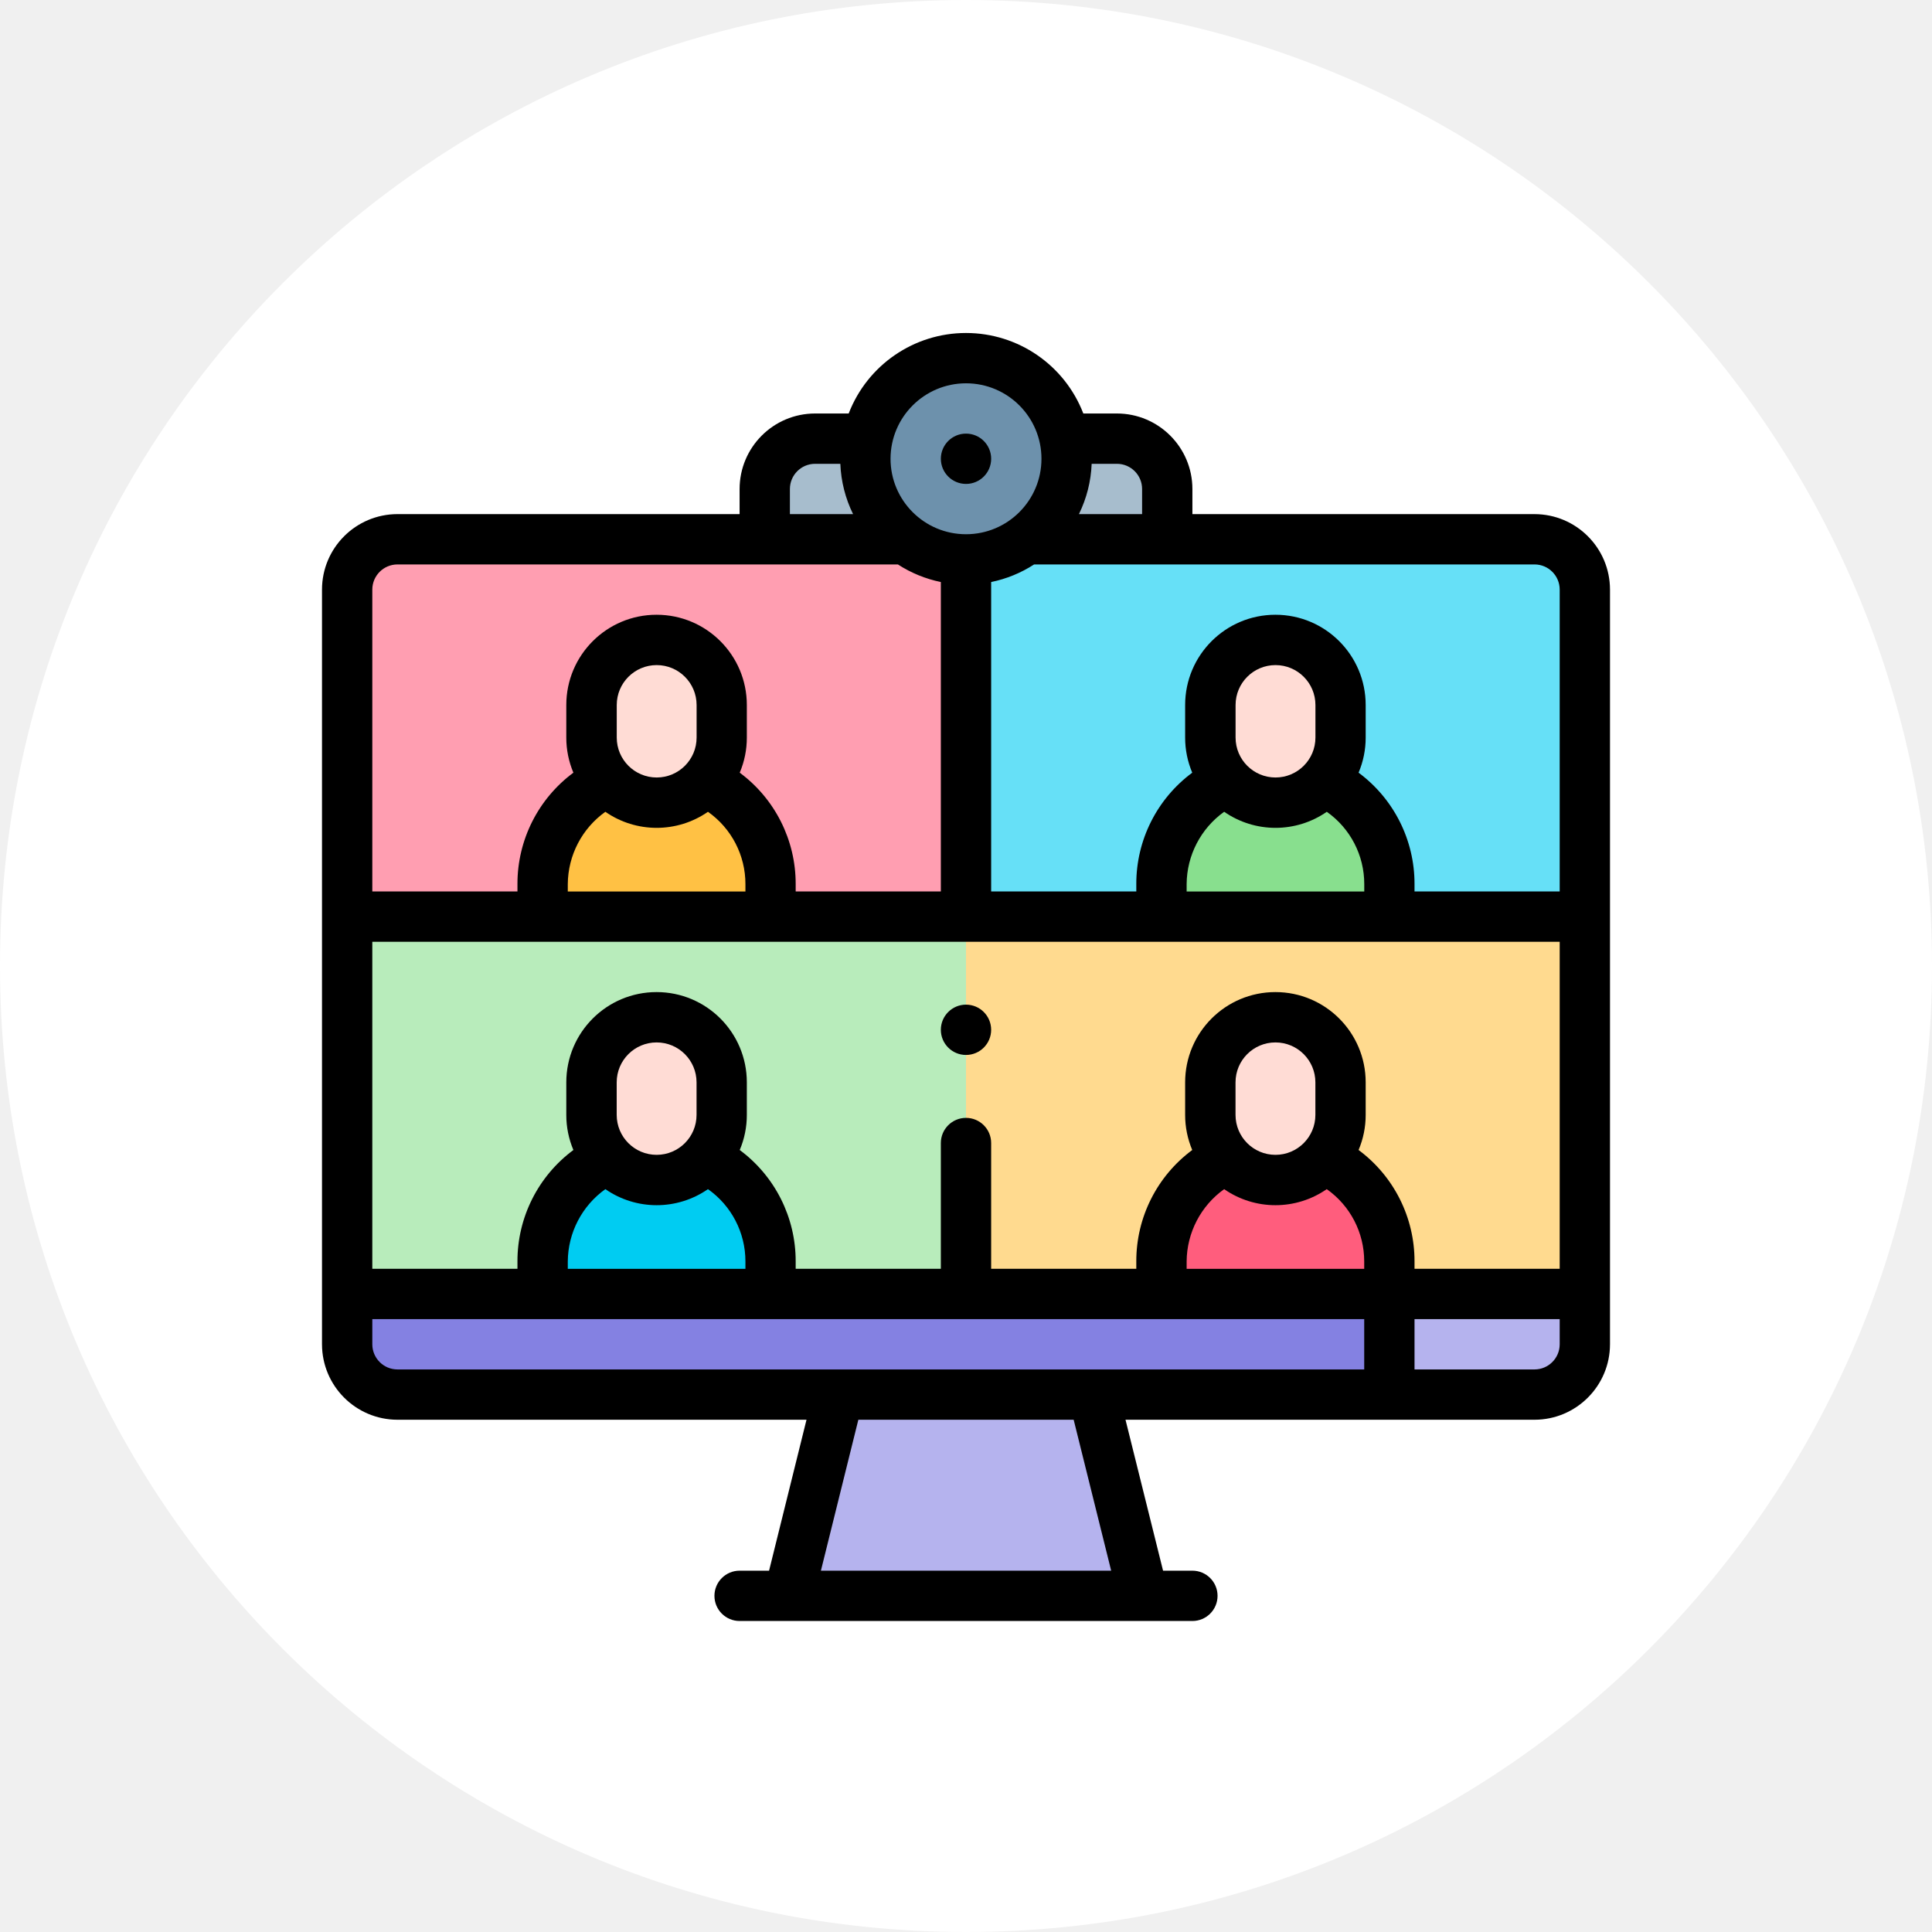
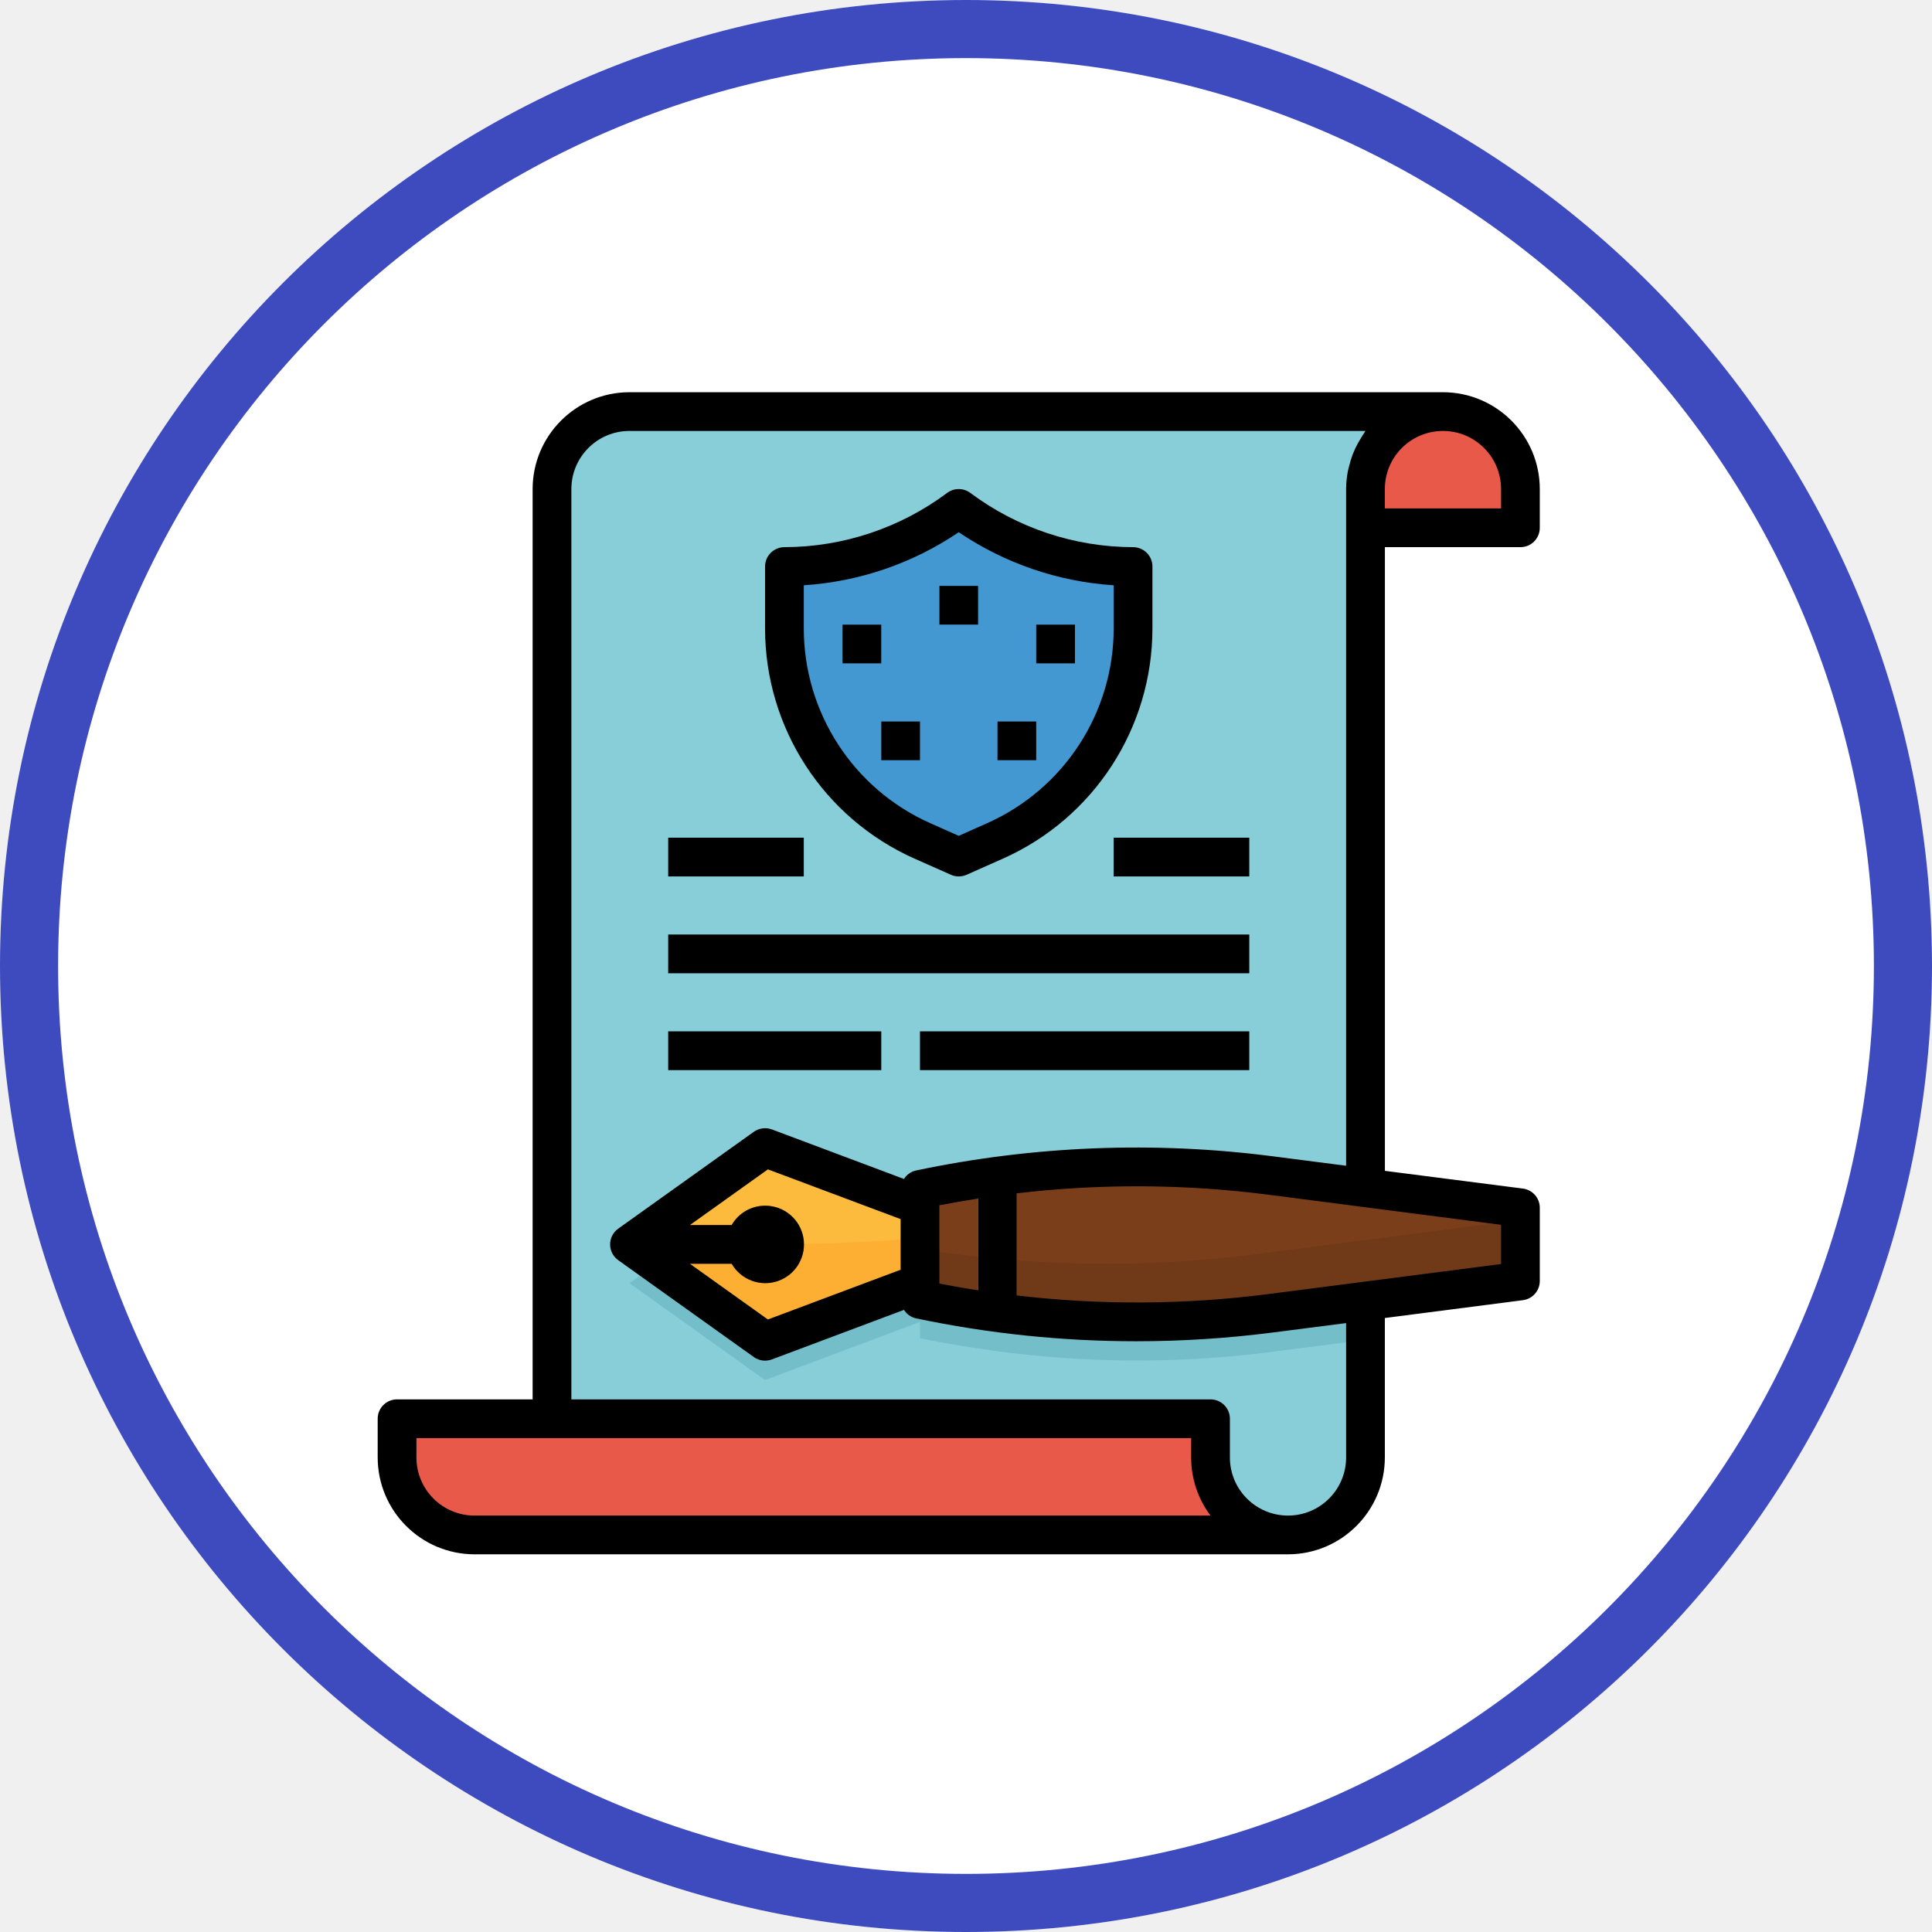
- <svg xmlns="http://www.w3.org/2000/svg" width="150" height="150" viewBox="0 0 150 150">
-   <g id="Grupo_115956" data-name="Grupo 115956" transform="translate(9901 9308.854)">
-     <circle id="Elipse_5682" data-name="Elipse 5682" cx="75" cy="75" r="75" transform="translate(-9901 -9308.854)" fill="#fff" />
-     <g id="reunion" transform="translate(-9876 -9283)">
-       <g id="Grupo_114818" data-name="Grupo 114818" transform="translate(1.953 1.953)">
-         <path id="Trazado_169826" data-name="Trazado 169826" d="M223.813,25.626a7.811,7.811,0,0,0,7.812-7.812,7.812,7.812,0,1,0-12.5,6.25A7.778,7.778,0,0,0,223.813,25.626Z" transform="translate(-175.766 -10.001)" fill="#6d91ac" fill-rule="evenodd" />
-         <path id="Trazado_169827" data-name="Trazado 169827" d="M186.937,49.815A7.824,7.824,0,0,1,183.969,42h-4.063A3.918,3.918,0,0,0,176,45.908v3.907h10.937Z" transform="translate(-143.578 -35.752)" fill="#a7bdcd" fill-rule="evenodd" />
-         <path id="Trazado_169828" data-name="Trazado 169828" d="M283.125,43.563A7.8,7.8,0,0,1,280,49.814h10.938V45.907A3.918,3.918,0,0,0,287.031,42h-4.063A7.83,7.83,0,0,1,283.125,43.563Z" transform="translate(-227.266 -35.751)" fill="#a7bdcd" fill-rule="evenodd" />
-         <path id="Trazado_169829" data-name="Trazado 169829" d="M117.228,127.057a5.055,5.055,0,1,0-10.111,0v2.528a5.055,5.055,0,0,0,10.111,0Z" transform="translate(-88.149 -100.127)" fill="#ffdcd5" fill-rule="evenodd" />
-         <path id="Trazado_169830" data-name="Trazado 169830" d="M100.31,178.088a5.037,5.037,0,0,1-7.517,0,8.874,8.874,0,0,0-5.088,8v2.527H105.4v-2.527A8.874,8.874,0,0,0,100.31,178.088Z" transform="translate(-72.528 -145.259)" fill="#ffc144" fill-rule="evenodd" />
-         <path id="Trazado_169831" data-name="Trazado 169831" d="M117.228,277.057a5.055,5.055,0,0,0-10.111,0v2.528a5.055,5.055,0,0,0,10.111,0Z" transform="translate(-88.149 -220.83)" fill="#ffdcd5" fill-rule="evenodd" />
-         <path id="Trazado_169832" data-name="Trazado 169832" d="M100.31,328.087a5.037,5.037,0,0,1-7.517,0,8.874,8.874,0,0,0-5.088,8v2.527H105.4V336.09A8.874,8.874,0,0,0,100.31,328.087Z" transform="translate(-72.528 -265.961)" fill="#00ccf2" fill-rule="evenodd" />
-         <path id="Trazado_169833" data-name="Trazado 169833" d="M363.229,127.057a5.055,5.055,0,1,0-10.111,0v2.528a5.055,5.055,0,0,0,10.111,0Z" transform="translate(-286.103 -100.127)" fill="#ffdcd5" fill-rule="evenodd" />
-         <path id="Trazado_169834" data-name="Trazado 169834" d="M346.312,178.088a5.037,5.037,0,0,1-7.517,0,8.875,8.875,0,0,0-5.088,8v2.527H351.4v-2.527A8.875,8.875,0,0,0,346.312,178.088Z" transform="translate(-270.483 -145.259)" fill="#88df8e" fill-rule="evenodd" />
-         <path id="Trazado_169835" data-name="Trazado 169835" d="M363.229,277.057a5.055,5.055,0,0,0-10.111,0v2.528a5.055,5.055,0,0,0,10.111,0Z" transform="translate(-286.103 -220.83)" fill="#ffdcd5" fill-rule="evenodd" />
-         <path id="Trazado_169836" data-name="Trazado 169836" d="M346.312,328.087a5.037,5.037,0,0,1-7.517,0,8.875,8.875,0,0,0-5.088,8v2.527H351.4V336.09A8.875,8.875,0,0,0,346.312,328.087Z" transform="translate(-270.483 -265.961)" fill="#ff5d7d" fill-rule="evenodd" />
-         <path id="Trazado_169837" data-name="Trazado 169837" d="M58.048,382H10v3.906a3.918,3.918,0,0,0,3.906,3.906H90.918V382H58.048Z" transform="translate(-10.001 -309.346)" fill="#8481e2" fill-rule="evenodd" />
-         <path id="Trazado_169838" data-name="Trazado 169838" d="M424.3,382v7.813h11.27a3.918,3.918,0,0,0,3.906-3.906V382H424.3Z" transform="translate(-343.38 -309.346)" fill="#b5b3ee" fill-rule="evenodd" />
-         <path id="Trazado_169839" data-name="Trazado 169839" d="M42.869,111.3H58.046V83.565A7.777,7.777,0,0,1,53.359,82H13.905A3.918,3.918,0,0,0,10,85.909V111.3H25.176v-2.527a8.874,8.874,0,0,1,5.088-8,5.033,5.033,0,0,1-1.3-3.371V94.871a5.055,5.055,0,0,1,10.111,0V97.4a5.032,5.032,0,0,1-1.3,3.371,8.874,8.874,0,0,1,5.088,8V111.3Z" transform="translate(-9.999 -67.94)" fill="#ff9eb1" fill-rule="evenodd" />
-         <path id="Trazado_169840" data-name="Trazado 169840" d="M58.048,232H10v29.3H25.178v-2.527a8.874,8.874,0,0,1,5.088-8,5.033,5.033,0,0,1-1.3-3.371V244.87a5.055,5.055,0,1,1,10.111,0V247.4a5.032,5.032,0,0,1-1.3,3.371,8.874,8.874,0,0,1,5.088,8V261.3H58.048V232Z" transform="translate(-10.001 -188.643)" fill="#b8ecbb" fill-rule="evenodd" />
-         <path id="Trazado_169841" data-name="Trazado 169841" d="M256,83.564V111.3h15.177v-2.527a8.874,8.874,0,0,1,5.088-8,5.033,5.033,0,0,1-1.3-3.371V94.87a5.055,5.055,0,1,1,10.111,0V97.4a5.032,5.032,0,0,1-1.3,3.371,8.874,8.874,0,0,1,5.088,8V111.3h15.177V85.908A3.918,3.918,0,0,0,300.142,82H260.689A7.776,7.776,0,0,1,256,83.564Z" transform="translate(-207.954 -67.939)" fill="#66e0f7" fill-rule="evenodd" />
-         <path id="Trazado_169842" data-name="Trazado 169842" d="M271.178,232H256v29.3h15.177v-2.527a8.874,8.874,0,0,1,5.088-8,5.033,5.033,0,0,1-1.3-3.371V244.87a5.055,5.055,0,1,1,10.11,0V247.4a5.032,5.032,0,0,1-1.3,3.371,8.874,8.874,0,0,1,5.088,8V261.3h15.177V232h-32.87Z" transform="translate(-207.954 -188.643)" fill="#ffda8f" fill-rule="evenodd" />
-         <path id="Trazado_169843" data-name="Trazado 169843" d="M189.4,422h19.786l3.87,15.625H185.521Z" transform="translate(-151.239 -341.534)" fill="#b5b3ee" fill-rule="evenodd" />
-       </g>
-       <g id="Grupo_114819" data-name="Grupo 114819" transform="translate(0)">
-         <path id="Trazado_169844" data-name="Trazado 169844" d="M94.141,14.063H67.578V12.11A5.866,5.866,0,0,0,61.719,6.25h-2.61a9.762,9.762,0,0,0-18.217,0H38.281a5.866,5.866,0,0,0-5.859,5.859v1.953H5.859A5.866,5.866,0,0,0,0,19.922V78.516a5.866,5.866,0,0,0,5.859,5.859H37.617L34.71,96.094H32.422a1.953,1.953,0,1,0,0,3.906H67.578a1.953,1.953,0,0,0,0-3.906H65.3L62.384,84.375H94.14A5.866,5.866,0,0,0,100,78.516V19.922a5.866,5.866,0,0,0-5.859-5.859ZM77.126,60.708a3.1,3.1,0,0,1-6.2,0V58.18a3.1,3.1,0,0,1,6.2,0Zm-7.084,5.763a6.987,6.987,0,0,0,7.966,0,6.854,6.854,0,0,1,2.909,5.613v.574H67.13v-.574a6.957,6.957,0,0,1,2.912-5.611Zm10.438-3.038a6.969,6.969,0,0,0,.551-2.725V58.18a7.008,7.008,0,0,0-14.017,0v2.528a6.972,6.972,0,0,0,.551,2.725,10.733,10.733,0,0,0-4.343,8.649v.574H51.953V62.891a1.953,1.953,0,1,0-3.906,0v9.765H36.776v-.574a10.736,10.736,0,0,0-4.343-8.649,6.969,6.969,0,0,0,.551-2.725V58.18a7.008,7.008,0,0,0-14.017,0v2.528a6.972,6.972,0,0,0,.551,2.725,10.733,10.733,0,0,0-4.343,8.649v.574H3.906V47.266H96.094V72.656H84.823v-.574A10.736,10.736,0,0,0,80.481,63.433Zm-51.4-2.725a3.1,3.1,0,1,1-6.2,0V58.18a3.1,3.1,0,0,1,6.2,0ZM22,66.471a6.987,6.987,0,0,0,7.966,0,6.854,6.854,0,0,1,2.909,5.613v.574H19.083v-.574A6.957,6.957,0,0,1,22,66.471Zm7.084-35.06a3.1,3.1,0,1,1-6.2,0V28.884a3.1,3.1,0,0,1,6.2,0ZM22,37.174a6.987,6.987,0,0,0,7.966,0,6.854,6.854,0,0,1,2.909,5.613v.574H19.083v-.574A6.957,6.957,0,0,1,22,37.174Zm55.13-5.763a3.1,3.1,0,0,1-6.2,0V28.884a3.1,3.1,0,0,1,6.2,0Zm-7.084,5.763a6.987,6.987,0,0,0,7.966,0,6.854,6.854,0,0,1,2.909,5.613v.574H67.13v-.574A6.957,6.957,0,0,1,70.042,37.174ZM96.094,19.922V43.36H84.823v-.574a10.736,10.736,0,0,0-4.343-8.649,6.969,6.969,0,0,0,.551-2.725V28.884a7.008,7.008,0,0,0-14.017,0v2.528a6.971,6.971,0,0,0,.551,2.725,10.733,10.733,0,0,0-4.343,8.649v.574H51.953V19.335a9.708,9.708,0,0,0,3.335-1.366H94.141A1.955,1.955,0,0,1,96.094,19.922ZM63.672,12.11v1.953H58.767a9.7,9.7,0,0,0,.989-3.906h1.963A1.955,1.955,0,0,1,63.672,12.11ZM50,3.906a5.859,5.859,0,1,1-5.859,5.859A5.866,5.866,0,0,1,50,3.906ZM36.328,14.063V12.11a1.955,1.955,0,0,1,1.953-1.953h1.963a9.694,9.694,0,0,0,.989,3.906ZM3.906,19.922a1.955,1.955,0,0,1,1.953-1.953H44.712a9.707,9.707,0,0,0,3.335,1.366V43.36H36.776v-.574a10.736,10.736,0,0,0-4.343-8.649,6.969,6.969,0,0,0,.551-2.725V28.884a7.008,7.008,0,0,0-14.017,0v2.528a6.972,6.972,0,0,0,.551,2.725,10.733,10.733,0,0,0-4.343,8.649v.574H3.906Zm0,58.594V76.563H80.917v3.906H5.859a1.955,1.955,0,0,1-1.953-1.953ZM61.271,96.094H38.735l2.907-11.719H58.359Zm32.87-15.625H84.823V76.563H96.094v1.953A1.955,1.955,0,0,1,94.141,80.469Z" transform="translate(0)" />
-         <path id="Trazado_169845" data-name="Trazado 169845" d="M247.955,43.906a1.953,1.953,0,1,0,0-3.906h0a1.953,1.953,0,0,0,0,3.906Z" transform="translate(-197.954 -32.188)" />
-         <path id="Trazado_169846" data-name="Trazado 169846" d="M247.954,267a1.953,1.953,0,1,0,1.953,1.954h0A1.953,1.953,0,0,0,247.954,267Z" transform="translate(-197.954 -214.853)" />
-       </g>
+ <svg xmlns="http://www.w3.org/2000/svg" width="133" height="133" viewBox="0 0 133 133">
+   <g id="Grupo_112849" data-name="Grupo 112849" transform="translate(-734 -2192)">
+     <g id="Elipse_5488" data-name="Elipse 5488" transform="translate(734 2192)" fill="#fff" stroke="#3e4bbf" stroke-width="4">
+       <circle cx="66.5" cy="66.5" r="66.5" stroke="none" />
+       <circle cx="66.5" cy="66.5" r="64.5" fill="none" />
+     </g>
+     <g id="filled_outline" data-name="filled outline" transform="translate(758 2217)">
+       <path id="Trazado_162114" data-name="Trazado 162114" d="M67,75a5.333,5.333,0,0,1-5.333,5.333H11v-72A5.333,5.333,0,0,1,16.333,3h56A5.333,5.333,0,0,0,67,8.333Z" transform="translate(3 0.333)" fill="#87ced9" />
+       <path id="Trazado_162115" data-name="Trazado 162115" d="M58.333,3h0a5.333,5.333,0,0,1,5.333,5.333V11H53V8.333A5.333,5.333,0,0,1,58.333,3Z" transform="translate(17 0.333)" fill="#e8594a" />
+       <path id="Trazado_162116" data-name="Trazado 162116" d="M59.18,44.929a72.543,72.543,0,0,0-17.513-.116h0c-2.236.255-4.461.6-6.667,1.067V47L24.333,43l-8.951,6.4L15,49.667l9.333,6.667,10.667-4v1.119c1.333.279,2.667.507,4,.709h0c.887.133,1.775.256,2.667.357h0A72.543,72.543,0,0,0,59.18,54.4l6.487-.836v-7.8Z" transform="translate(4.333 13.667)" fill="#73bec9" />
+       <path id="Trazado_162117" data-name="Trazado 162117" d="M3,55H59v2.667A5.333,5.333,0,0,0,64.333,63h-56A5.333,5.333,0,0,1,3,57.667Z" transform="translate(0.333 17.667)" fill="#e8594a" />
+       <path id="Trazado_162118" data-name="Trazado 162118" d="M23,12v4.267a16,16,0,0,0,9.5,14.62L35,32l2.5-1.111A16,16,0,0,0,47,16.267V12h0A20,20,0,0,1,35,8h0a20,20,0,0,1-12,4Z" transform="translate(7 2)" fill="#4398d1" />
+       <rect id="Rectángulo_41065" data-name="Rectángulo 41065" width="2.667" height="2.667" transform="translate(40.667 15.333)" fill="#5ea9db" />
+       <rect id="Rectángulo_41066" data-name="Rectángulo 41066" width="2.667" height="2.667" transform="translate(44.667 24.667)" fill="#5ea9db" />
+       <rect id="Rectángulo_41067" data-name="Rectángulo 41067" width="2.667" height="2.667" transform="translate(34 18)" fill="#5ea9db" />
+       <rect id="Rectángulo_41068" data-name="Rectángulo 41068" width="2.667" height="2.667" transform="translate(47.333 18)" fill="#5ea9db" />
+       <rect id="Rectángulo_41069" data-name="Rectángulo 41069" width="2.667" height="2.667" transform="translate(36.667 24.667)" fill="#5ea9db" />
+       <rect id="Rectángulo_41070" data-name="Rectángulo 41070" width="40" height="2.667" transform="translate(22 39.333)" fill="#73bec9" />
+       <rect id="Rectángulo_41071" data-name="Rectángulo 41071" width="14.667" height="2.667" transform="translate(22 46)" fill="#73bec9" />
+       <rect id="Rectángulo_41072" data-name="Rectángulo 41072" width="22.667" height="2.667" transform="translate(39.333 46)" fill="#73bec9" />
+       <rect id="Rectángulo_41073" data-name="Rectángulo 41073" width="9.333" height="2.667" transform="translate(22 32.667)" fill="#73bec9" />
+       <rect id="Rectángulo_41074" data-name="Rectángulo 41074" width="9.333" height="2.667" transform="translate(52.667 32.667)" fill="#73bec9" />
+       <path id="Trazado_162119" data-name="Trazado 162119" d="M71.333,49.857,54.18,52.071A72.485,72.485,0,0,1,30,51.119h0V43.548h0A72.485,72.485,0,0,1,54.18,42.6l17.153,2.213Z" transform="translate(9.333 13.333)" fill="#7a3e1a" />
+       <path id="Trazado_162120" data-name="Trazado 162120" d="M53.2,47.086A81.542,81.542,0,0,1,30,46.737V50.2a72.485,72.485,0,0,0,24.18.952l17.153-2.212v-4.2Z" transform="translate(9.333 14.247)" fill="#703918" />
+       <path id="Trazado_162121" data-name="Trazado 162121" d="M35,45,24.333,41,15,47.667l9.333,6.667,10.667-4Z" transform="translate(4.333 13)" fill="#fdbb3d" />
+       <path id="Trazado_162122" data-name="Trazado 162122" d="M15.383,45.841,15,46.108l9.333,6.667,10.667-4v-3.1a139.027,139.027,0,0,1-19.617.165Z" transform="translate(4.333 14.559)" fill="#fdaf33" />
+       <path id="Trazado_162123" data-name="Trazado 162123" d="M22.667,49.333a2.667,2.667,0,1,1,2.667-2.667A2.667,2.667,0,0,1,22.667,49.333Zm0-2.667Z" transform="translate(6 14)" fill="#f58616" />
+       <path id="Trazado_162124" data-name="Trazado 162124" d="M24.333,45H16.867L15,46.333l1.867,1.333h7.467Z" transform="translate(4.333 14.333)" fill="#f58616" />
+       <path id="Trazado_162125" data-name="Trazado 162125" d="M33,42.719v8.989c.887.133,1.776.257,2.667.359V42.36C34.776,42.461,33.887,42.583,33,42.719Z" transform="translate(10.333 13.453)" fill="#d6d6d4" />
+       <path id="Trazado_162126" data-name="Trazado 162126" d="M75.333,2h-56a6.675,6.675,0,0,0-6.667,6.667V71.333H3.333A1.333,1.333,0,0,0,2,72.667v2.667A6.675,6.675,0,0,0,8.667,82h56a6.675,6.675,0,0,0,6.667-6.667v-9.6l9.5-1.227A1.333,1.333,0,0,0,82,63.191V58.143a1.333,1.333,0,0,0-1.163-1.321l-9.5-1.221V12.667h9.333A1.333,1.333,0,0,0,82,11.333V8.667A6.675,6.675,0,0,0,75.333,2ZM14,79.333H8.667a4,4,0,0,1-4-4V74H58v1.333a6.631,6.631,0,0,0,1.333,4Zm54.667-4a4,4,0,0,1-8,0V72.667a1.333,1.333,0,0,0-1.333-1.333h-44V8.667a4,4,0,0,1,4-4H70c-.04.052-.068.112-.105.165-.076.108-.143.221-.212.335a6.765,6.765,0,0,0-.384.7c-.06.133-.116.257-.168.389a6.741,6.741,0,0,0-.248.8c-.031.125-.069.245-.093.373a6.619,6.619,0,0,0-.123,1.233V55.251l-4.983-.643a73.515,73.515,0,0,0-24.625.969,1.316,1.316,0,0,0-.829.584l-9.093-3.411a1.348,1.348,0,0,0-1.244.164l-9.333,6.667a1.333,1.333,0,0,0,0,2.171l9.333,6.667a1.333,1.333,0,0,0,.775.248,1.368,1.368,0,0,0,.469-.084l9.093-3.411a1.316,1.316,0,0,0,.829.584,73.61,73.61,0,0,0,15.157,1.577,73.737,73.737,0,0,0,9.462-.61l4.989-.641ZM43.333,57.508v6.317c-.891-.133-1.78-.291-2.667-.464V57.972Q42,57.715,43.333,57.508ZM28.667,58a2.657,2.657,0,0,0-2.3,1.333H23.495L28.863,55.5,38,58.924v3.485l-9.137,3.425L23.495,62h2.876a2.667,2.667,0,1,0,2.3-4Zm50.667,1.316v2.7L63.343,64.081a70.947,70.947,0,0,1-17.343.1V57.148a70.947,70.947,0,0,1,17.343.1Zm0-49.316h-8V8.667a4,4,0,0,1,8,0Z" />
+       <path id="Trazado_162127" data-name="Trazado 162127" d="M32.293,32.443l2.5,1.109a1.333,1.333,0,0,0,1.083,0l2.5-1.111A17.348,17.348,0,0,0,48.667,16.6V12.333A1.333,1.333,0,0,0,47.333,11a18.792,18.792,0,0,1-11.2-3.733,1.333,1.333,0,0,0-1.6,0A18.792,18.792,0,0,1,23.333,11,1.333,1.333,0,0,0,22,12.333V16.6A17.351,17.351,0,0,0,32.293,32.443ZM24.667,13.624A21.507,21.507,0,0,0,35.333,9.971,21.507,21.507,0,0,0,46,13.624V16.6A14.677,14.677,0,0,1,37.291,30l-1.957.873-1.957-.869A14.681,14.681,0,0,1,24.667,16.6Z" transform="translate(6.667 1.667)" />
+       <rect id="Rectángulo_41075" data-name="Rectángulo 41075" width="2.667" height="2.667" transform="translate(40.667 15.333)" />
+       <rect id="Rectángulo_41076" data-name="Rectángulo 41076" width="2.667" height="2.667" transform="translate(44.667 24.667)" />
+       <rect id="Rectángulo_41077" data-name="Rectángulo 41077" width="2.667" height="2.667" transform="translate(34 18)" />
+       <rect id="Rectángulo_41078" data-name="Rectángulo 41078" width="2.667" height="2.667" transform="translate(47.333 18)" />
+       <rect id="Rectángulo_41079" data-name="Rectángulo 41079" width="2.667" height="2.667" transform="translate(36.667 24.667)" />
+       <rect id="Rectángulo_41080" data-name="Rectángulo 41080" width="40" height="2.667" transform="translate(22 39.333)" />
+       <rect id="Rectángulo_41081" data-name="Rectángulo 41081" width="14.667" height="2.667" transform="translate(22 46)" />
+       <rect id="Rectángulo_41082" data-name="Rectángulo 41082" width="22.667" height="2.667" transform="translate(39.333 46)" />
+       <rect id="Rectángulo_41083" data-name="Rectángulo 41083" width="9.333" height="2.667" transform="translate(22 32.667)" />
+       <rect id="Rectángulo_41084" data-name="Rectángulo 41084" width="9.333" height="2.667" transform="translate(52.667 32.667)" />
    </g>
  </g>
</svg>
